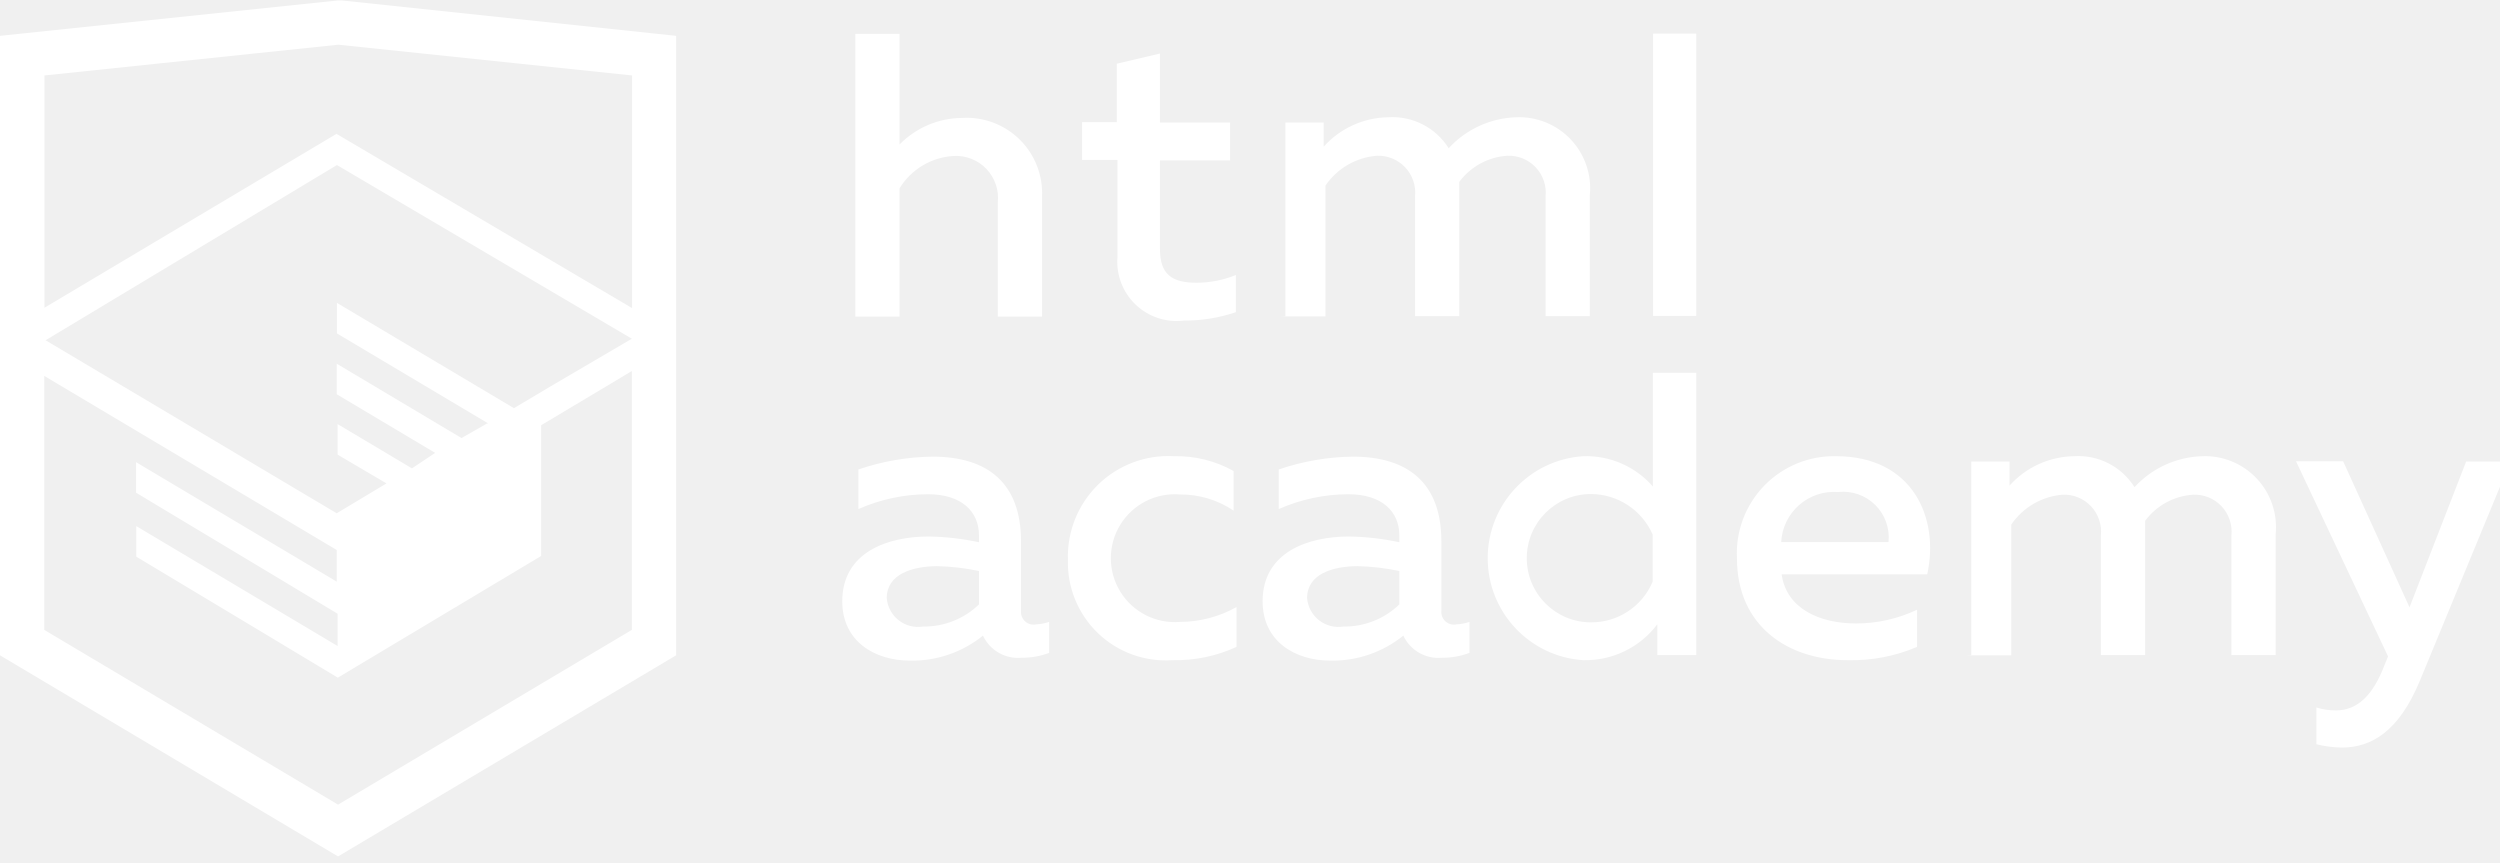
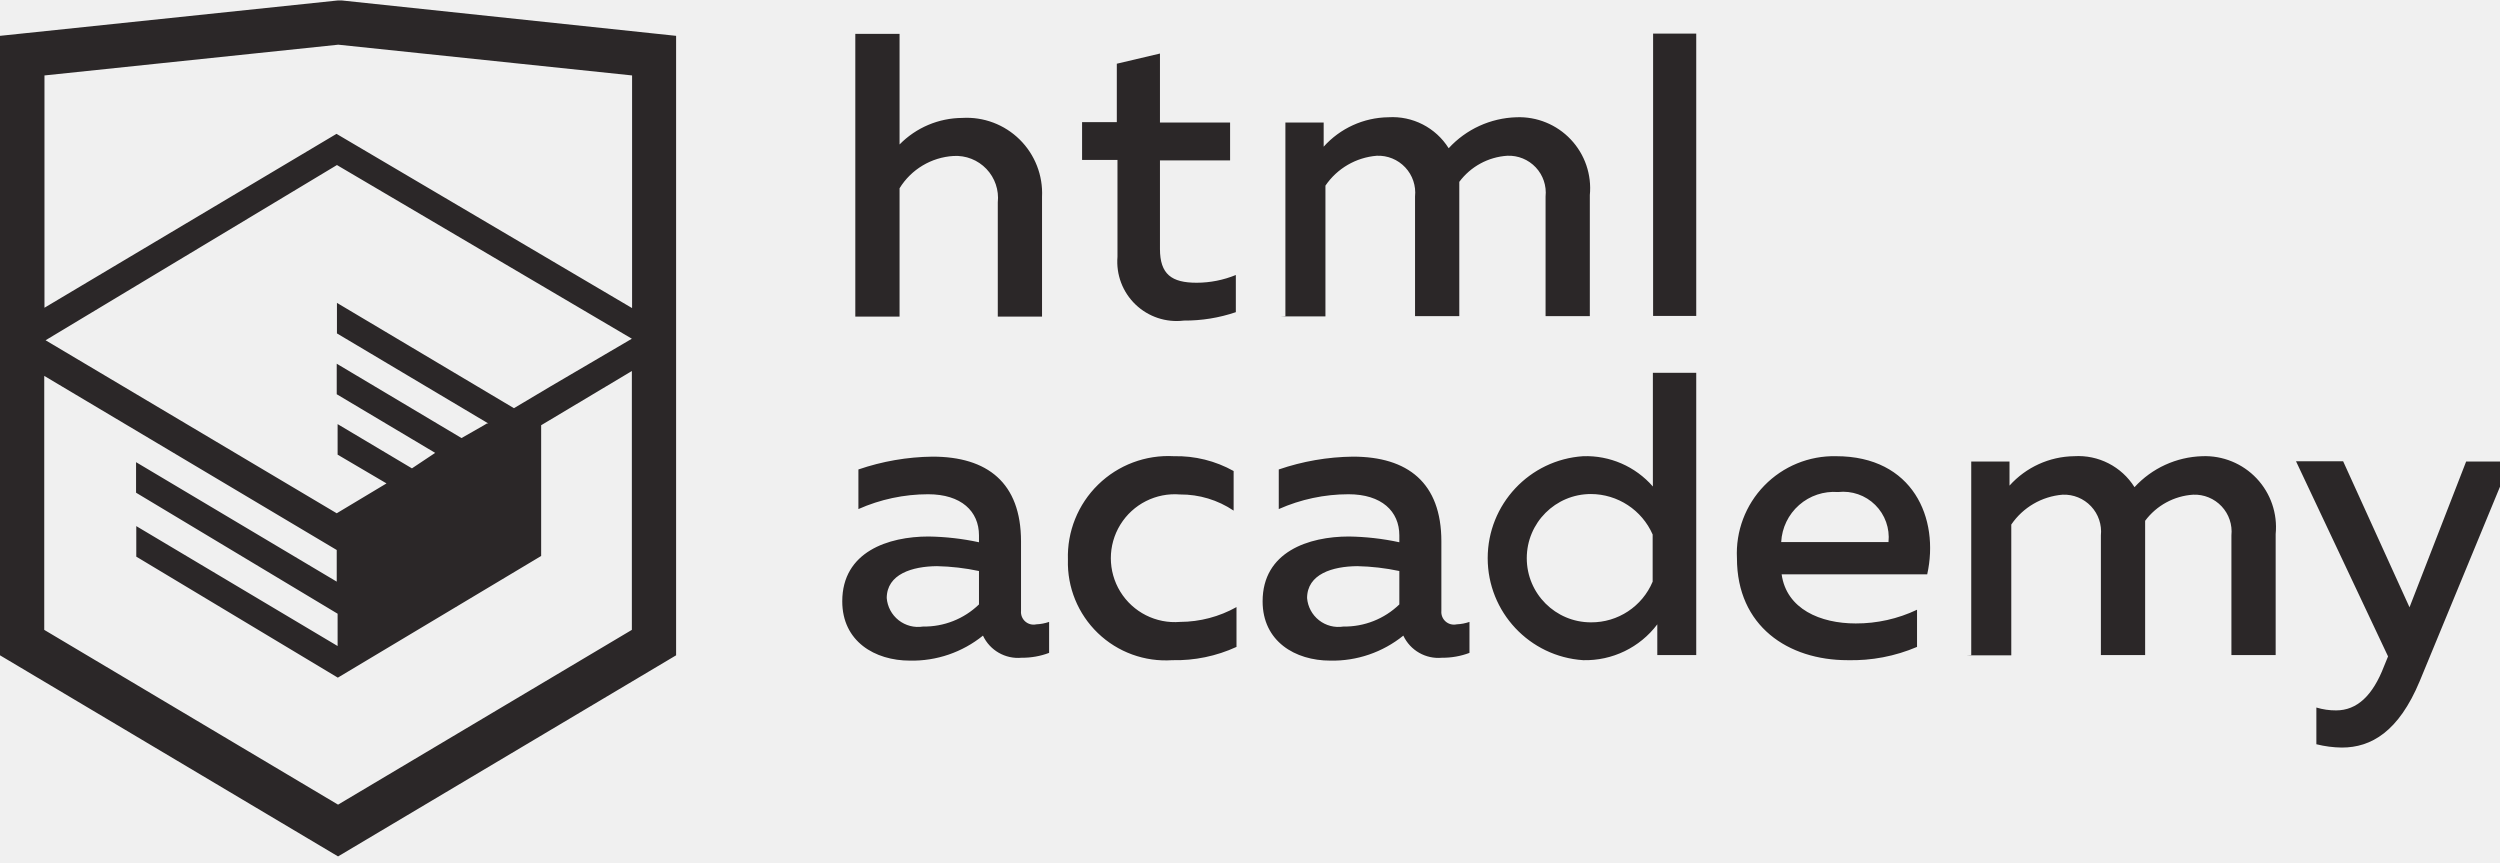
<svg xmlns="http://www.w3.org/2000/svg" data-name="Layer 1" viewBox="0 0 113 39">
-   <path d="M46.84 28.22a2.07 2.07 0 0 0 .58-.11v1.4a3.41 3.41 0 0 1-1.24.22 1.75 1.75 0 0 1-1.75-1 5.08 5.08 0 0 1-3.3 1.13c-1.59 0-3.06-.87-3.06-2.68 0-2.24 2.08-2.93 3.9-2.93a11.63 11.63 0 0 1 2.28.26v-.31c0-1.09-.8-1.86-2.3-1.86a7.79 7.79 0 0 0-3.15.67v-1.79a10.72 10.72 0 0 1 3.35-.58c2.48 0 4 1.18 4 3.83v3.14a.57.57 0 0 0 .69.61zm-6.76-1.19a1.42 1.42 0 0 0 1.64 1.29 3.56 3.56 0 0 0 2.53-1v-1.51a10.21 10.21 0 0 0-1.9-.22c-1.1.01-2.27.35-2.27 1.45zM53.06 20.62a5.29 5.29 0 0 1 2.7.67v1.79a4.28 4.28 0 0 0-2.42-.73 2.89 2.89 0 1 0 0 5.76 5.26 5.26 0 0 0 2.55-.67v1.8a6.58 6.58 0 0 1-2.9.6 4.42 4.42 0 0 1-4.72-4.54 4.54 4.54 0 0 1 4.79-4.68zM65.84 28.22a2.07 2.07 0 0 0 .58-.11v1.4a3.41 3.41 0 0 1-1.24.22 1.75 1.75 0 0 1-1.75-1 5.08 5.08 0 0 1-3.3 1.13c-1.59 0-3.06-.87-3.06-2.68 0-2.24 2.08-2.93 3.9-2.93a11.63 11.63 0 0 1 2.28.26v-.31c0-1.09-.8-1.86-2.3-1.86a7.79 7.79 0 0 0-3.15.67v-1.79a10.72 10.72 0 0 1 3.35-.58c2.48 0 4 1.18 4 3.83v3.14a.57.57 0 0 0 .69.61zm-6.76-1.19a1.42 1.42 0 0 0 1.64 1.29 3.56 3.56 0 0 0 2.53-1v-1.51a10.21 10.21 0 0 0-1.9-.22c-1.11.01-2.27.35-2.27 1.45zM76.67 16.85v12.76h-1.76v-1.39a4.07 4.07 0 0 1-3.35 1.62 4.62 4.62 0 0 1 0-9.22 4 4 0 0 1 3.15 1.37v-5.14h2zm-4.76 5.48a2.9 2.9 0 0 0 0 5.8 3 3 0 0 0 2.79-1.84v-2.13a3.06 3.06 0 0 0-2.79-1.83zM82.99 20.62c3.48 0 4.68 2.81 4.12 5.34h-6.58c.22 1.57 1.75 2.22 3.35 2.22a6.41 6.41 0 0 0 2.77-.62v1.68a7.5 7.5 0 0 1-3.14.6c-2.68 0-5-1.53-5-4.61a4.39 4.39 0 0 1 4.48-4.61zm.09 1.62a2.39 2.39 0 0 0-2.57 2.26h4.85a2.06 2.06 0 0 0-2.28-2.26zM89.1 29.61v-8.75h1.73v1.09a4 4 0 0 1 2.92-1.33 3 3 0 0 1 2.73 1.4 4.33 4.33 0 0 1 3.06-1.4 3.21 3.21 0 0 1 3.32 3.52v5.47h-2V24.2a1.67 1.67 0 0 0-1.73-1.84 2.94 2.94 0 0 0-2.17 1.18V29.61h-2V24.2a1.67 1.67 0 0 0-1.73-1.84 3.11 3.11 0 0 0-2.32 1.35v5.91h-2zM111.47 20.86h2l-4.1 9.93c-.95 2.28-2.19 3-3.52 3a5 5 0 0 1-1.15-.15v-1.66a3 3 0 0 0 .89.13c.95 0 1.66-.67 2.17-2l.18-.44-4.16-8.82h2.13l3 6.6zM40.66 1.53v5a4 4 0 0 1 2.83-1.2A3.41 3.41 0 0 1 47.1 8.9v5.41h-2V9.15a1.9 1.9 0 0 0-2-2.1 3.08 3.08 0 0 0-2.44 1.46v5.8h-2V1.53h2zM52.43 2.42v3.12h3.17v1.71h-3.17v4c0 1.15.53 1.53 1.66 1.53a4.71 4.71 0 0 0 1.77-.35v1.68a7.14 7.14 0 0 1-2.35.38 2.68 2.68 0 0 1-3-2.88V7.23h-1.6V5.52h1.57V2.88zM58.1 14.29V5.54h1.73v1.09a4 4 0 0 1 2.92-1.33 3 3 0 0 1 2.73 1.4 4.33 4.33 0 0 1 3.06-1.4 3.21 3.21 0 0 1 3.32 3.52v5.47h-2V8.88a1.67 1.67 0 0 0-1.73-1.84 2.94 2.94 0 0 0-2.17 1.18V14.29h-2V8.88a1.67 1.67 0 0 0-1.73-1.84 3.11 3.11 0 0 0-2.32 1.35v5.91h-2zM74.72 1.52h1.95v12.76h-1.95zM15.44.02h-.16L0 1.62v28l15.28 9.09 15.28-9.09v-28zm13.12 28.45l-13.28 7.9L2 28.47V16.99l13.22 7.87v1.43l-9.07-5.4v1.38l9.11 5.47v1.46l-9.1-5.42v1.38l9.11 5.47 9.19-5.5V19.22l4.1-2.45v11.67zm0-13.16l-3.65 2.14-1.68 1-8-4.76v1.38l6.84 4.07h-.06l-.15.09-1 .57-5.64-3.36v1.38l4.45 2.65-1.05.7-3.36-2v1.38l2.21 1.3-2.25 1.35-13.16-7.82 13.17-7.92zm0-1.39L15.21 6.05l-13.2 7.86V3.41l13.28-1.39 13.28 1.39v10.51z" fill="#fff" />
+   <path d="M46.84 28.22a2.07 2.07 0 0 0 .58-.11v1.4a3.41 3.41 0 0 1-1.24.22 1.75 1.75 0 0 1-1.75-1 5.08 5.08 0 0 1-3.3 1.13c-1.59 0-3.06-.87-3.06-2.68 0-2.24 2.08-2.93 3.9-2.93a11.63 11.63 0 0 1 2.28.26v-.31c0-1.09-.8-1.86-2.3-1.86a7.79 7.79 0 0 0-3.15.67v-1.79a10.72 10.72 0 0 1 3.35-.58c2.48 0 4 1.18 4 3.83v3.14a.57.57 0 0 0 .69.61zm-6.76-1.19a1.42 1.42 0 0 0 1.64 1.29 3.56 3.56 0 0 0 2.53-1v-1.51a10.21 10.21 0 0 0-1.9-.22c-1.1.01-2.27.35-2.27 1.45zM53.06 20.62a5.29 5.29 0 0 1 2.7.67v1.79a4.28 4.28 0 0 0-2.42-.73 2.89 2.89 0 1 0 0 5.76 5.26 5.26 0 0 0 2.55-.67v1.8a6.58 6.58 0 0 1-2.9.6 4.42 4.42 0 0 1-4.72-4.54 4.54 4.54 0 0 1 4.79-4.68zM65.84 28.22a2.07 2.07 0 0 0 .58-.11v1.4a3.41 3.41 0 0 1-1.24.22 1.75 1.75 0 0 1-1.75-1 5.08 5.08 0 0 1-3.3 1.13c-1.59 0-3.06-.87-3.06-2.68 0-2.24 2.08-2.93 3.9-2.93a11.63 11.63 0 0 1 2.28.26v-.31c0-1.09-.8-1.86-2.3-1.86a7.79 7.79 0 0 0-3.15.67v-1.79a10.72 10.72 0 0 1 3.35-.58c2.48 0 4 1.18 4 3.83v3.14a.57.57 0 0 0 .69.61zm-6.76-1.19a1.42 1.42 0 0 0 1.64 1.29 3.56 3.56 0 0 0 2.53-1v-1.51a10.21 10.21 0 0 0-1.9-.22c-1.11.01-2.27.35-2.27 1.45zM76.67 16.85v12.76h-1.76v-1.39a4.07 4.07 0 0 1-3.35 1.62 4.62 4.62 0 0 1 0-9.22 4 4 0 0 1 3.15 1.37v-5.14h2zm-4.76 5.48a2.9 2.9 0 0 0 0 5.8 3 3 0 0 0 2.79-1.84v-2.13a3.06 3.06 0 0 0-2.79-1.83zM82.99 20.62c3.48 0 4.68 2.81 4.12 5.34h-6.58c.22 1.57 1.75 2.22 3.35 2.22a6.41 6.41 0 0 0 2.77-.62v1.68a7.5 7.5 0 0 1-3.14.6c-2.68 0-5-1.53-5-4.61a4.39 4.39 0 0 1 4.48-4.61zm.09 1.62a2.39 2.39 0 0 0-2.57 2.26h4.85a2.06 2.06 0 0 0-2.28-2.26zM89.1 29.61v-8.75h1.73v1.09a4 4 0 0 1 2.92-1.33 3 3 0 0 1 2.73 1.4 4.33 4.33 0 0 1 3.06-1.4 3.21 3.21 0 0 1 3.32 3.52v5.47h-2V24.2a1.67 1.67 0 0 0-1.73-1.84 2.94 2.94 0 0 0-2.17 1.18V29.61h-2V24.2a1.67 1.67 0 0 0-1.73-1.84 3.11 3.11 0 0 0-2.32 1.35v5.91h-2zM111.47 20.86h2l-4.1 9.93c-.95 2.28-2.19 3-3.52 3a5 5 0 0 1-1.15-.15v-1.66a3 3 0 0 0 .89.13c.95 0 1.66-.67 2.17-2l.18-.44-4.16-8.82h2.13l3 6.6zM40.66 1.53v5a4 4 0 0 1 2.83-1.2A3.41 3.41 0 0 1 47.1 8.9v5.41h-2V9.15a1.9 1.9 0 0 0-2-2.1 3.08 3.08 0 0 0-2.44 1.46v5.8h-2V1.53h2zM52.43 2.42v3.12h3.17v1.71h-3.17v4c0 1.15.53 1.53 1.66 1.53a4.71 4.71 0 0 0 1.77-.35v1.68a7.14 7.14 0 0 1-2.35.38 2.68 2.68 0 0 1-3-2.88V7.23h-1.6V5.52h1.57V2.88zM58.1 14.29V5.54h1.73v1.09a4 4 0 0 1 2.92-1.33 3 3 0 0 1 2.73 1.4 4.33 4.33 0 0 1 3.06-1.4 3.21 3.21 0 0 1 3.32 3.52v5.47h-2V8.88a1.67 1.67 0 0 0-1.73-1.84 2.94 2.94 0 0 0-2.17 1.18V14.29h-2V8.88a1.67 1.67 0 0 0-1.73-1.84 3.11 3.11 0 0 0-2.32 1.35v5.91h-2zM74.72 1.52h1.95v12.76h-1.95zM15.44.02h-.16L0 1.62v28l15.28 9.09 15.28-9.09v-28zm13.12 28.45l-13.28 7.9L2 28.47V16.99l13.22 7.87v1.43l-9.07-5.4v1.38l9.11 5.47v1.46l-9.1-5.42v1.38l9.11 5.47 9.19-5.5V19.22l4.1-2.45v11.67zm0-13.16l-3.65 2.14-1.68 1-8-4.76v1.38l6.84 4.07h-.06l-.15.09-1 .57-5.64-3.36v1.38l4.45 2.65-1.05.7-3.36-2v1.38l2.21 1.3-2.25 1.35-13.16-7.82 13.17-7.92zm0-1.39L15.21 6.05l-13.2 7.86V3.41l13.28-1.39 13.28 1.39v10.51z" fill="#2b2728" />
</svg>
